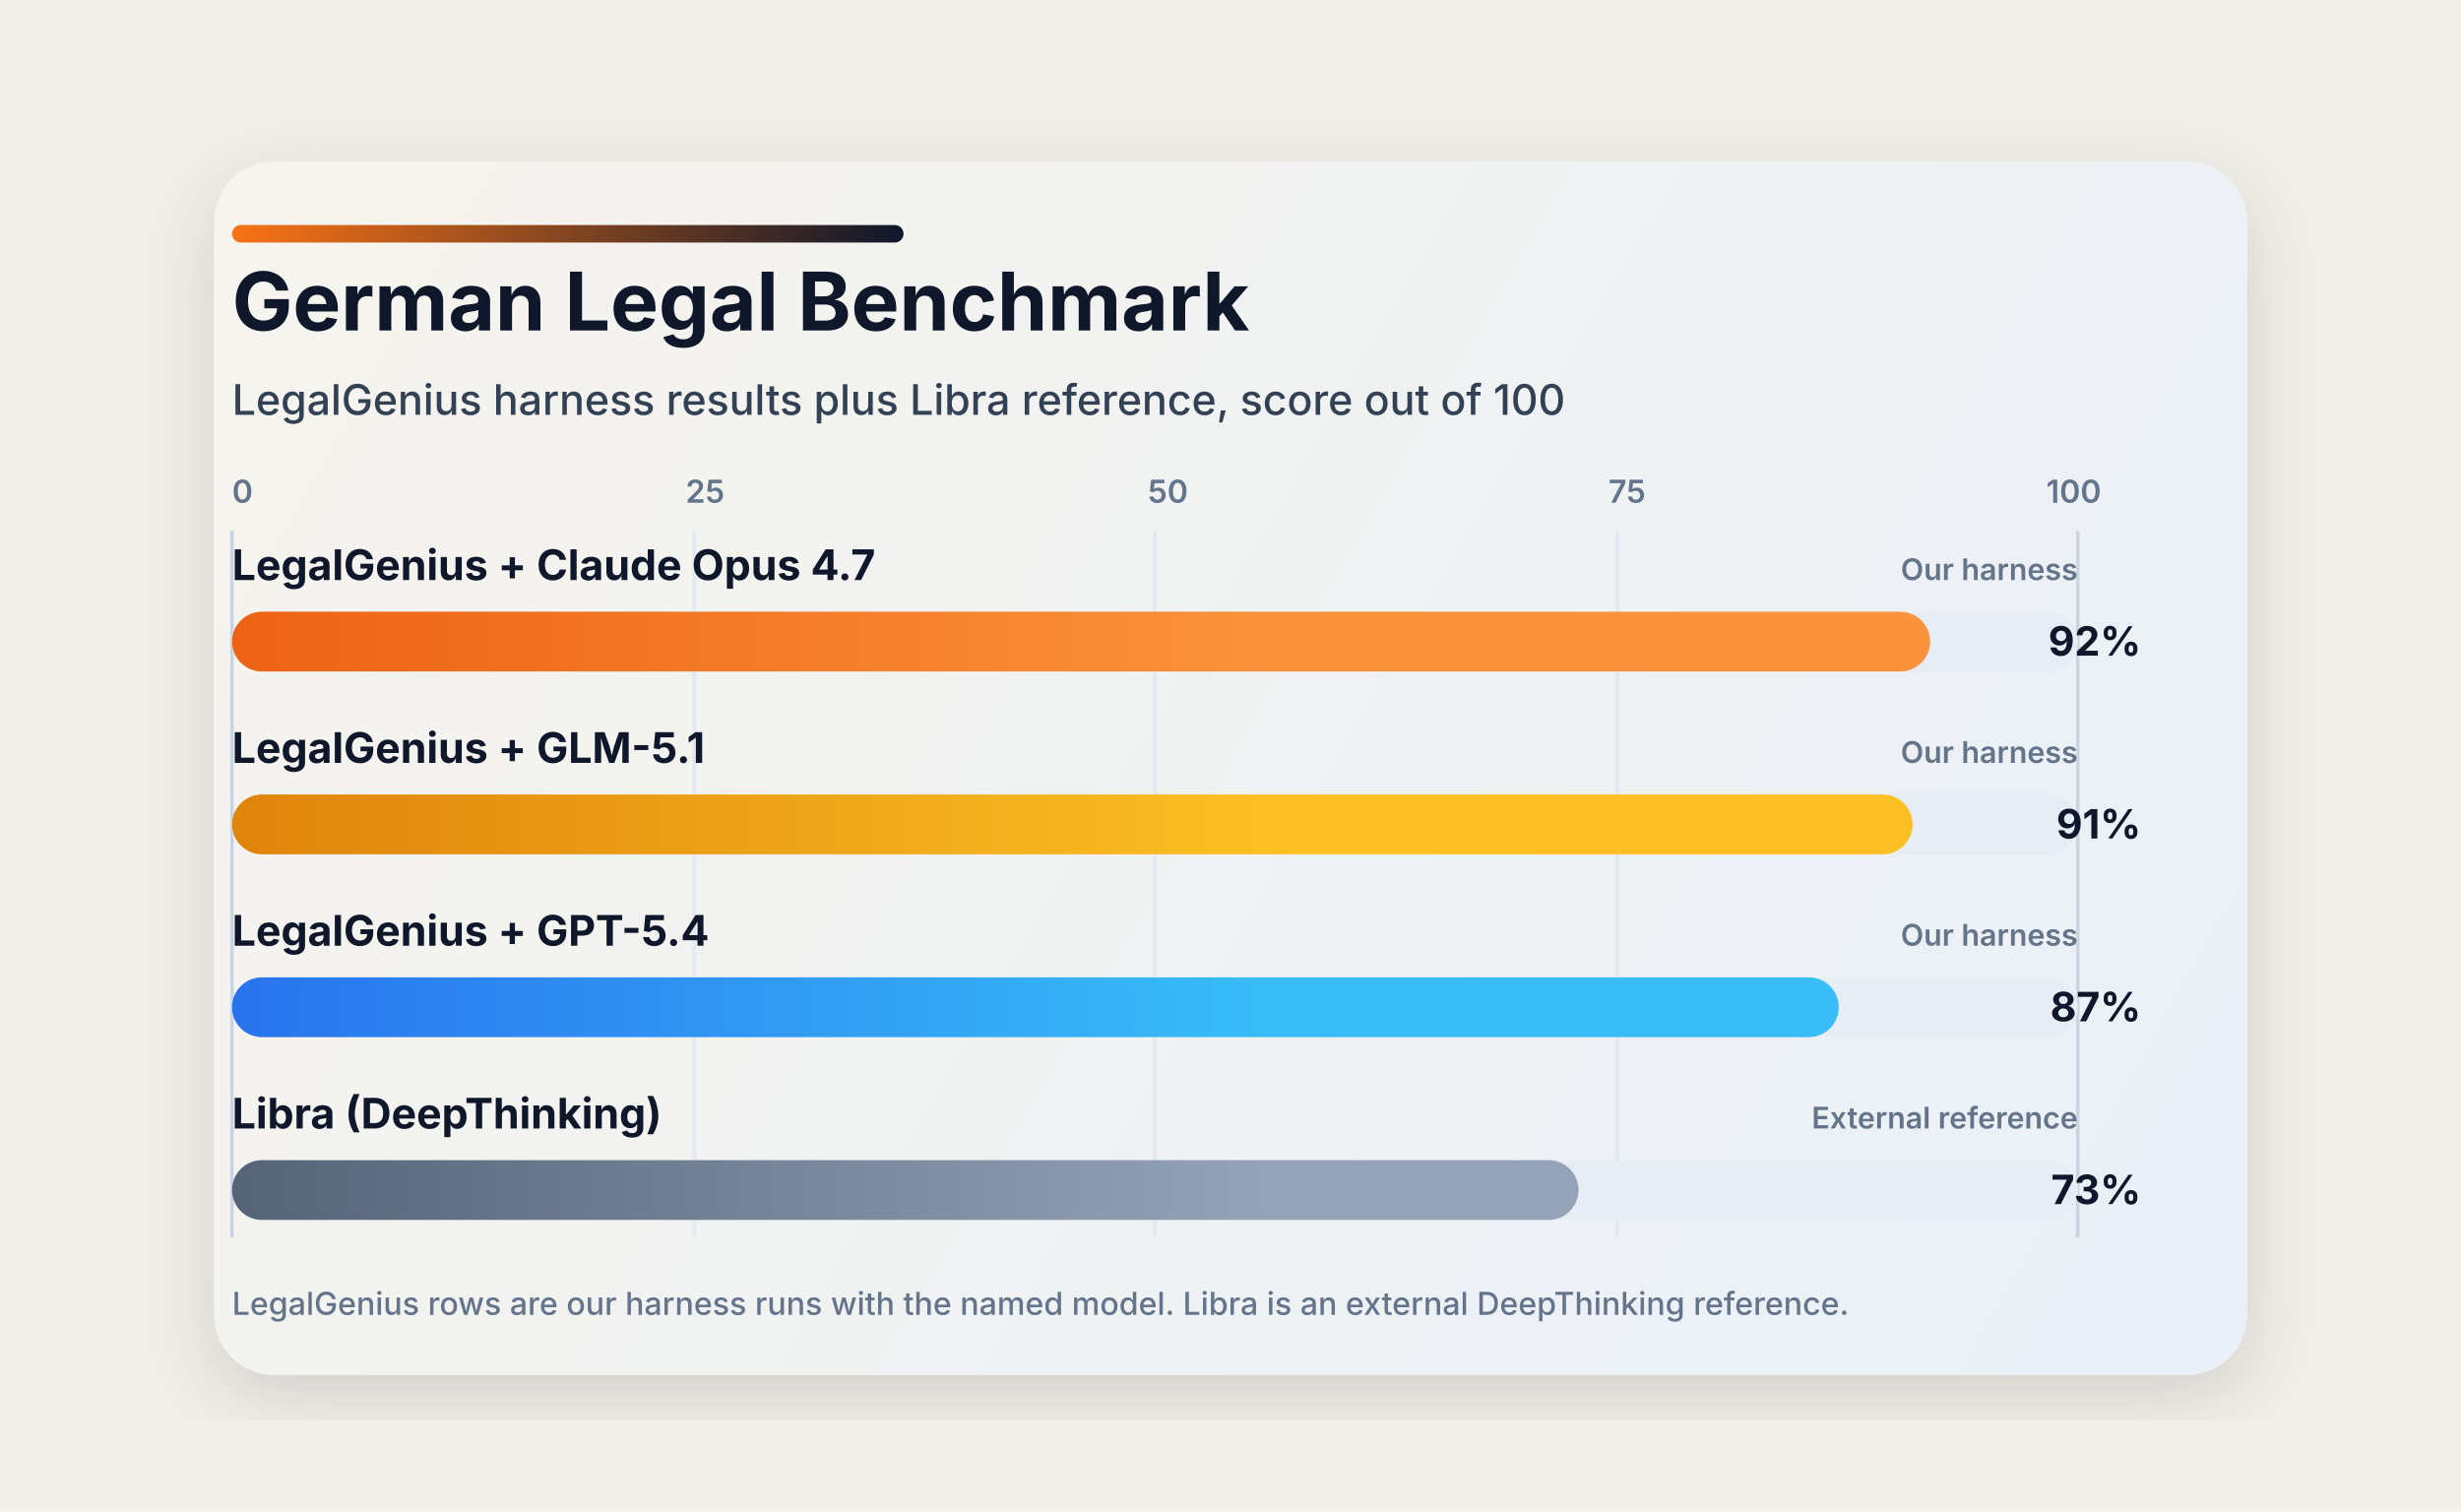
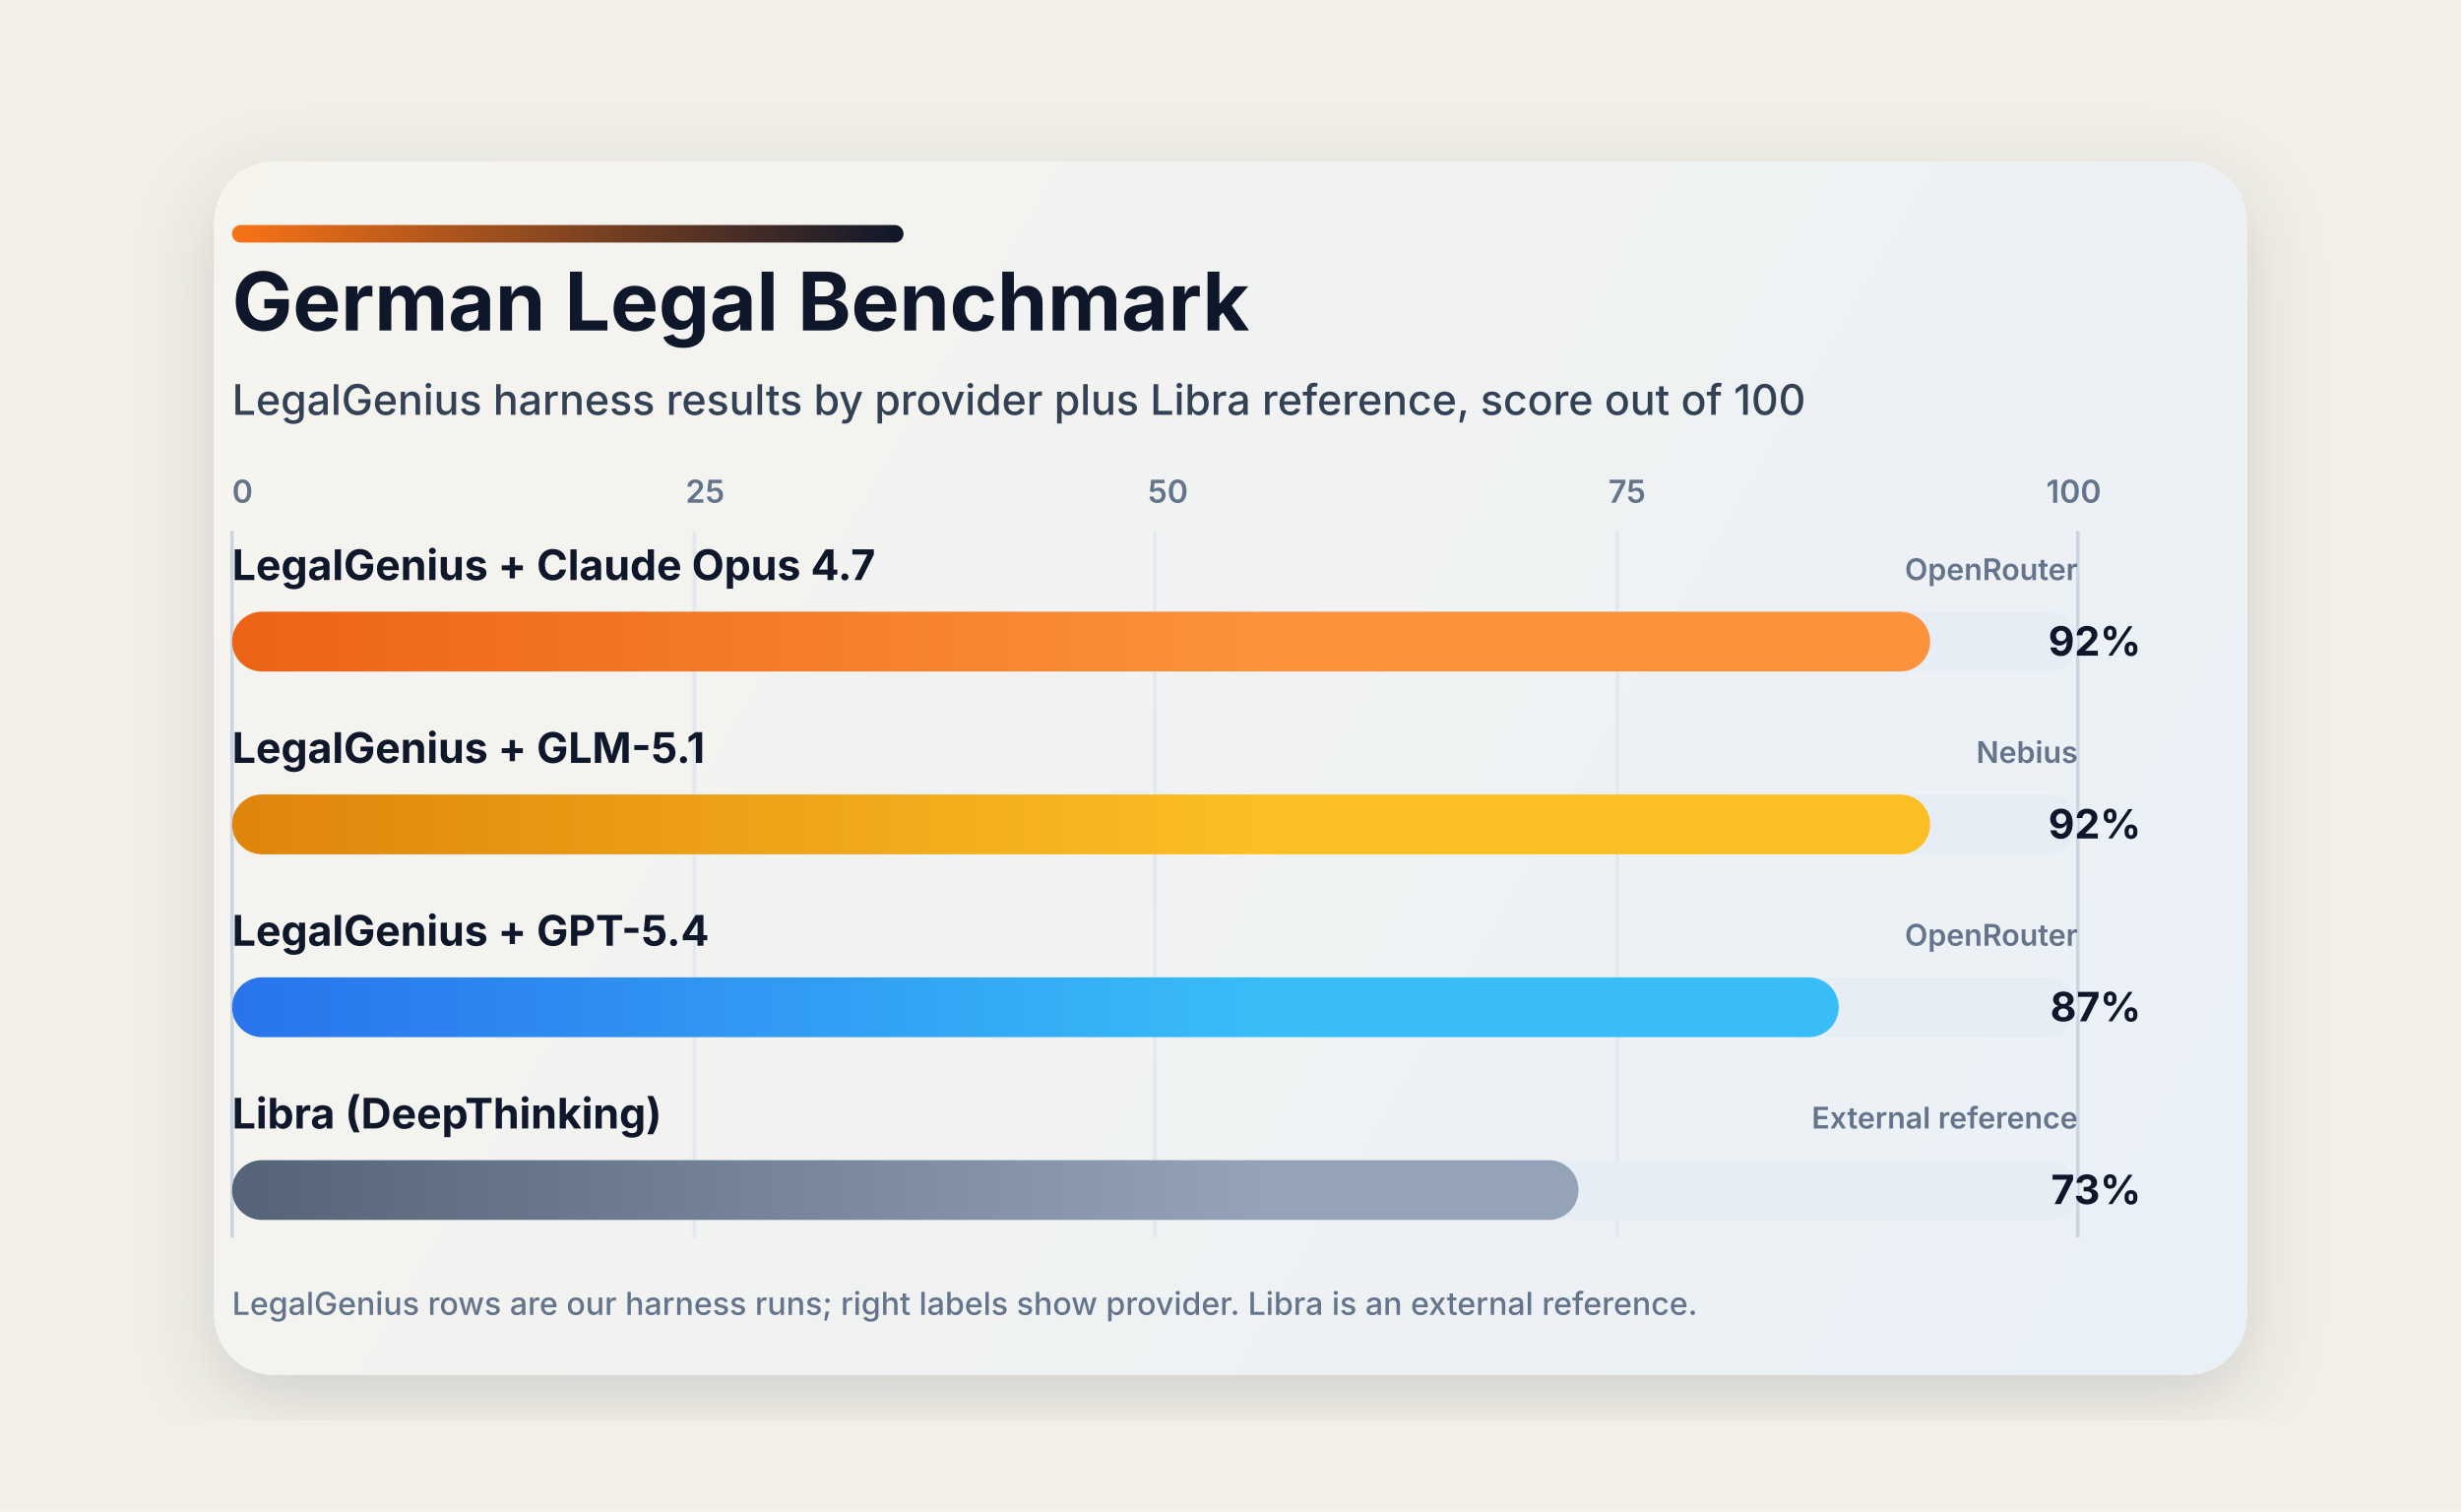
<svg xmlns="http://www.w3.org/2000/svg" width="1400" height="860" viewBox="0 0 1400 860" fill="none" role="img" aria-labelledby="title desc">
  <defs>
    <linearGradient id="bg" x1="88" y1="74" x2="1316" y2="786" gradientUnits="userSpaceOnUse">
      <stop stop-color="#F7F4ED" />
      <stop offset="1" stop-color="#E9F0F8" />
    </linearGradient>
    <linearGradient id="headline" x1="132" y1="146" x2="514" y2="146" gradientUnits="userSpaceOnUse">
      <stop stop-color="#F97316" />
      <stop offset="1" stop-color="#0F172A" />
    </linearGradient>
    <linearGradient id="bar1" x1="0" y1="0" x2="720" y2="0" gradientUnits="userSpaceOnUse">
      <stop stop-color="#EA580C" />
      <stop offset="1" stop-color="#FB923C" />
    </linearGradient>
    <linearGradient id="bar2" x1="0" y1="0" x2="720" y2="0" gradientUnits="userSpaceOnUse">
      <stop stop-color="#D97706" />
      <stop offset="1" stop-color="#FBBF24" />
    </linearGradient>
    <linearGradient id="bar3" x1="0" y1="0" x2="720" y2="0" gradientUnits="userSpaceOnUse">
      <stop stop-color="#2563EB" />
      <stop offset="1" stop-color="#38BDF8" />
    </linearGradient>
    <linearGradient id="bar4" x1="0" y1="0" x2="720" y2="0" gradientUnits="userSpaceOnUse">
      <stop stop-color="#475569" />
      <stop offset="1" stop-color="#94A3B8" />
    </linearGradient>
    <filter id="shadow" x="78" y="62" width="1244" height="746" filterUnits="userSpaceOnUse" color-interpolation-filters="sRGB">
      <feFlood flood-opacity="0" result="BackgroundImageFix" />
      <feColorMatrix in="SourceAlpha" type="matrix" values="0 0 0 0 0 0 0 0 0 0 0 0 0 0 0 0 0 0 127 0" result="hardAlpha" />
      <feOffset dy="14" />
      <feGaussianBlur stdDeviation="22" />
      <feComposite in2="hardAlpha" operator="out" />
      <feColorMatrix type="matrix" values="0 0 0 0 0.059 0 0 0 0 0.09 0 0 0 0 0.165 0 0 0 0.15 0" />
      <feBlend mode="normal" in2="BackgroundImageFix" result="effect1_dropShadow_1_1" />
      <feBlend mode="normal" in="SourceGraphic" in2="effect1_dropShadow_1_1" result="shape" />
    </filter>
  </defs>
  <rect width="1400" height="860" fill="#F2EFE8" />
  <g filter="url(#shadow)">
    <rect x="122" y="92" width="1156" height="690" rx="34" fill="url(#bg)" />
  </g>
  <rect x="132" y="128" width="382" height="10" rx="5" fill="url(#headline)" />
  <text x="132" y="188" fill="#0F172A" font-family="system-ui, -apple-system, BlinkMacSystemFont, 'Segoe UI', sans-serif" font-size="46" font-weight="700">German Legal Benchmark</text>
-   <text x="132" y="236" fill="#334155" font-family="system-ui, -apple-system, BlinkMacSystemFont, 'Segoe UI', sans-serif" font-size="24" font-weight="500">LegalGenius harness results plus Libra reference, score out of 100</text>
+   <text x="132" y="236" fill="#334155" font-family="system-ui, -apple-system, BlinkMacSystemFont, 'Segoe UI', sans-serif" font-size="24" font-weight="500">LegalGenius harness results by provider plus Libra reference, score out of 100</text>
  <text x="132" y="286" fill="#64748B" font-family="system-ui, -apple-system, BlinkMacSystemFont, 'Segoe UI', sans-serif" font-size="18" font-weight="600">0</text>
  <text x="390" y="286" fill="#64748B" font-family="system-ui, -apple-system, BlinkMacSystemFont, 'Segoe UI', sans-serif" font-size="18" font-weight="600">25</text>
  <text x="653" y="286" fill="#64748B" font-family="system-ui, -apple-system, BlinkMacSystemFont, 'Segoe UI', sans-serif" font-size="18" font-weight="600">50</text>
  <text x="915" y="286" fill="#64748B" font-family="system-ui, -apple-system, BlinkMacSystemFont, 'Segoe UI', sans-serif" font-size="18" font-weight="600">75</text>
  <text x="1164" y="286" fill="#64748B" font-family="system-ui, -apple-system, BlinkMacSystemFont, 'Segoe UI', sans-serif" font-size="18" font-weight="600">100</text>
  <line x1="132" y1="302" x2="132" y2="704" stroke="#CBD5E1" stroke-width="2" />
  <line x1="395" y1="302" x2="395" y2="704" stroke="#E2E8F0" stroke-width="2" />
  <line x1="657" y1="302" x2="657" y2="704" stroke="#E2E8F0" stroke-width="2" />
  <line x1="920" y1="302" x2="920" y2="704" stroke="#E2E8F0" stroke-width="2" />
  <line x1="1182" y1="302" x2="1182" y2="704" stroke="#CBD5E1" stroke-width="2" />
  <text x="132" y="330" fill="#0F172A" font-family="system-ui, -apple-system, BlinkMacSystemFont, 'Segoe UI', sans-serif" font-size="24" font-weight="650">LegalGenius + Claude Opus 4.7</text>
-   <text x="1182" y="330" text-anchor="end" fill="#64748B" font-family="system-ui, -apple-system, BlinkMacSystemFont, 'Segoe UI', sans-serif" font-size="17" font-weight="600">Our harness</text>
+   <text x="1182" y="330" text-anchor="end" fill="#64748B" font-family="system-ui, -apple-system, BlinkMacSystemFont, 'Segoe UI', sans-serif" font-size="17" font-weight="600">OpenRouter</text>
  <rect x="132" y="348" width="1050" height="34" rx="17" fill="#E7EDF5" />
  <rect x="132" y="348" width="966" height="34" rx="17" fill="url(#bar1)" />
  <text x="1218" y="373" text-anchor="end" fill="#0F172A" font-family="system-ui, -apple-system, BlinkMacSystemFont, 'Segoe UI', sans-serif" font-size="23" font-weight="750">92%</text>
  <text x="132" y="434" fill="#0F172A" font-family="system-ui, -apple-system, BlinkMacSystemFont, 'Segoe UI', sans-serif" font-size="24" font-weight="650">LegalGenius + GLM-5.1</text>
-   <text x="1182" y="434" text-anchor="end" fill="#64748B" font-family="system-ui, -apple-system, BlinkMacSystemFont, 'Segoe UI', sans-serif" font-size="17" font-weight="600">Our harness</text>
+   <text x="1182" y="434" text-anchor="end" fill="#64748B" font-family="system-ui, -apple-system, BlinkMacSystemFont, 'Segoe UI', sans-serif" font-size="17" font-weight="600">Nebius</text>
  <rect x="132" y="452" width="1050" height="34" rx="17" fill="#E7EDF5" />
-   <rect x="132" y="452" width="956" height="34" rx="17" fill="url(#bar2)" />
-   <text x="1218" y="477" text-anchor="end" fill="#0F172A" font-family="system-ui, -apple-system, BlinkMacSystemFont, 'Segoe UI', sans-serif" font-size="23" font-weight="750">91%</text>
+   <rect x="132" y="452" width="966" height="34" rx="17" fill="url(#bar2)" />
+   <text x="1218" y="477" text-anchor="end" fill="#0F172A" font-family="system-ui, -apple-system, BlinkMacSystemFont, 'Segoe UI', sans-serif" font-size="23" font-weight="750">92%</text>
  <text x="132" y="538" fill="#0F172A" font-family="system-ui, -apple-system, BlinkMacSystemFont, 'Segoe UI', sans-serif" font-size="24" font-weight="650">LegalGenius + GPT-5.4</text>
-   <text x="1182" y="538" text-anchor="end" fill="#64748B" font-family="system-ui, -apple-system, BlinkMacSystemFont, 'Segoe UI', sans-serif" font-size="17" font-weight="600">Our harness</text>
+   <text x="1182" y="538" text-anchor="end" fill="#64748B" font-family="system-ui, -apple-system, BlinkMacSystemFont, 'Segoe UI', sans-serif" font-size="17" font-weight="600">OpenRouter</text>
  <rect x="132" y="556" width="1050" height="34" rx="17" fill="#E7EDF5" />
  <rect x="132" y="556" width="914" height="34" rx="17" fill="url(#bar3)" />
  <text x="1218" y="581" text-anchor="end" fill="#0F172A" font-family="system-ui, -apple-system, BlinkMacSystemFont, 'Segoe UI', sans-serif" font-size="23" font-weight="750">87%</text>
  <text x="132" y="642" fill="#0F172A" font-family="system-ui, -apple-system, BlinkMacSystemFont, 'Segoe UI', sans-serif" font-size="24" font-weight="650">Libra (DeepThinking)</text>
  <text x="1182" y="642" text-anchor="end" fill="#64748B" font-family="system-ui, -apple-system, BlinkMacSystemFont, 'Segoe UI', sans-serif" font-size="17" font-weight="600">External reference</text>
  <rect x="132" y="660" width="1050" height="34" rx="17" fill="#E7EDF5" />
  <rect x="132" y="660" width="766" height="34" rx="17" fill="url(#bar4)" />
  <text x="1218" y="685" text-anchor="end" fill="#0F172A" font-family="system-ui, -apple-system, BlinkMacSystemFont, 'Segoe UI', sans-serif" font-size="23" font-weight="750">73%</text>
-   <text x="132" y="748" fill="#64748B" font-family="system-ui, -apple-system, BlinkMacSystemFont, 'Segoe UI', sans-serif" font-size="18" font-weight="500">LegalGenius rows are our harness runs with the named model. Libra is an external DeepThinking reference.</text>
+   <text x="132" y="748" fill="#64748B" font-family="system-ui, -apple-system, BlinkMacSystemFont, 'Segoe UI', sans-serif" font-size="18" font-weight="500">LegalGenius rows are our harness runs; right labels show provider. Libra is an external reference.</text>
</svg>
